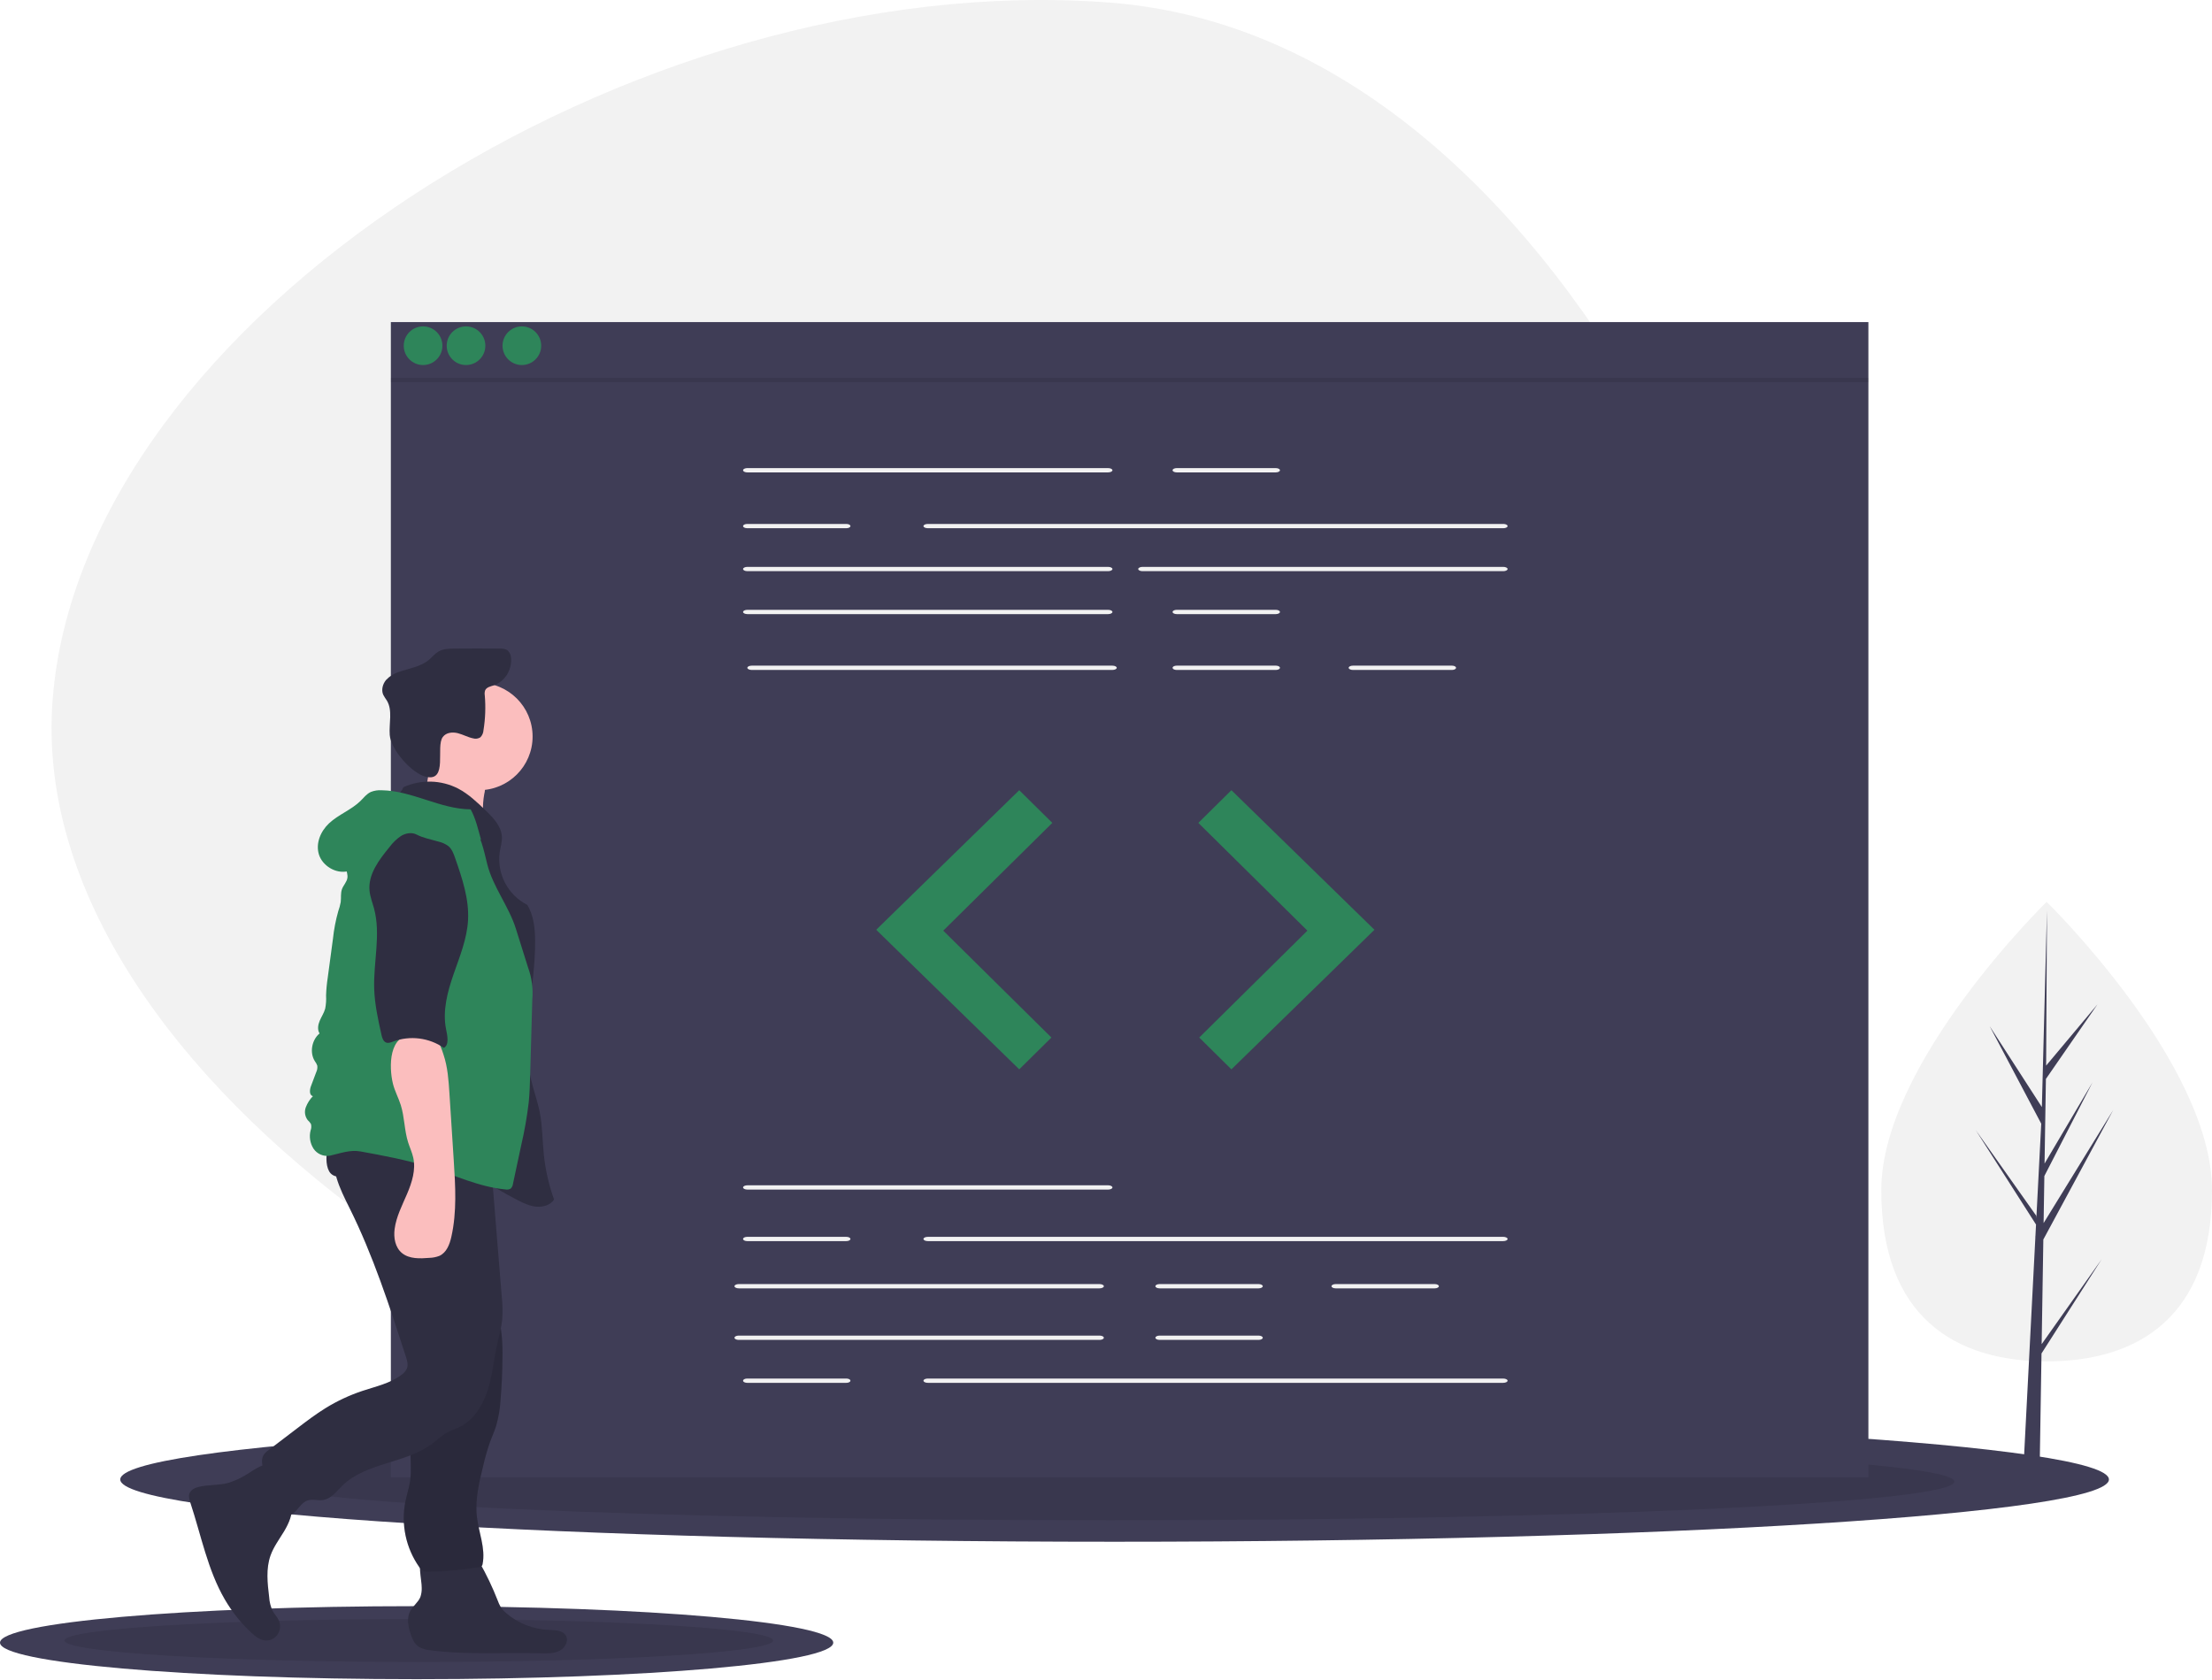
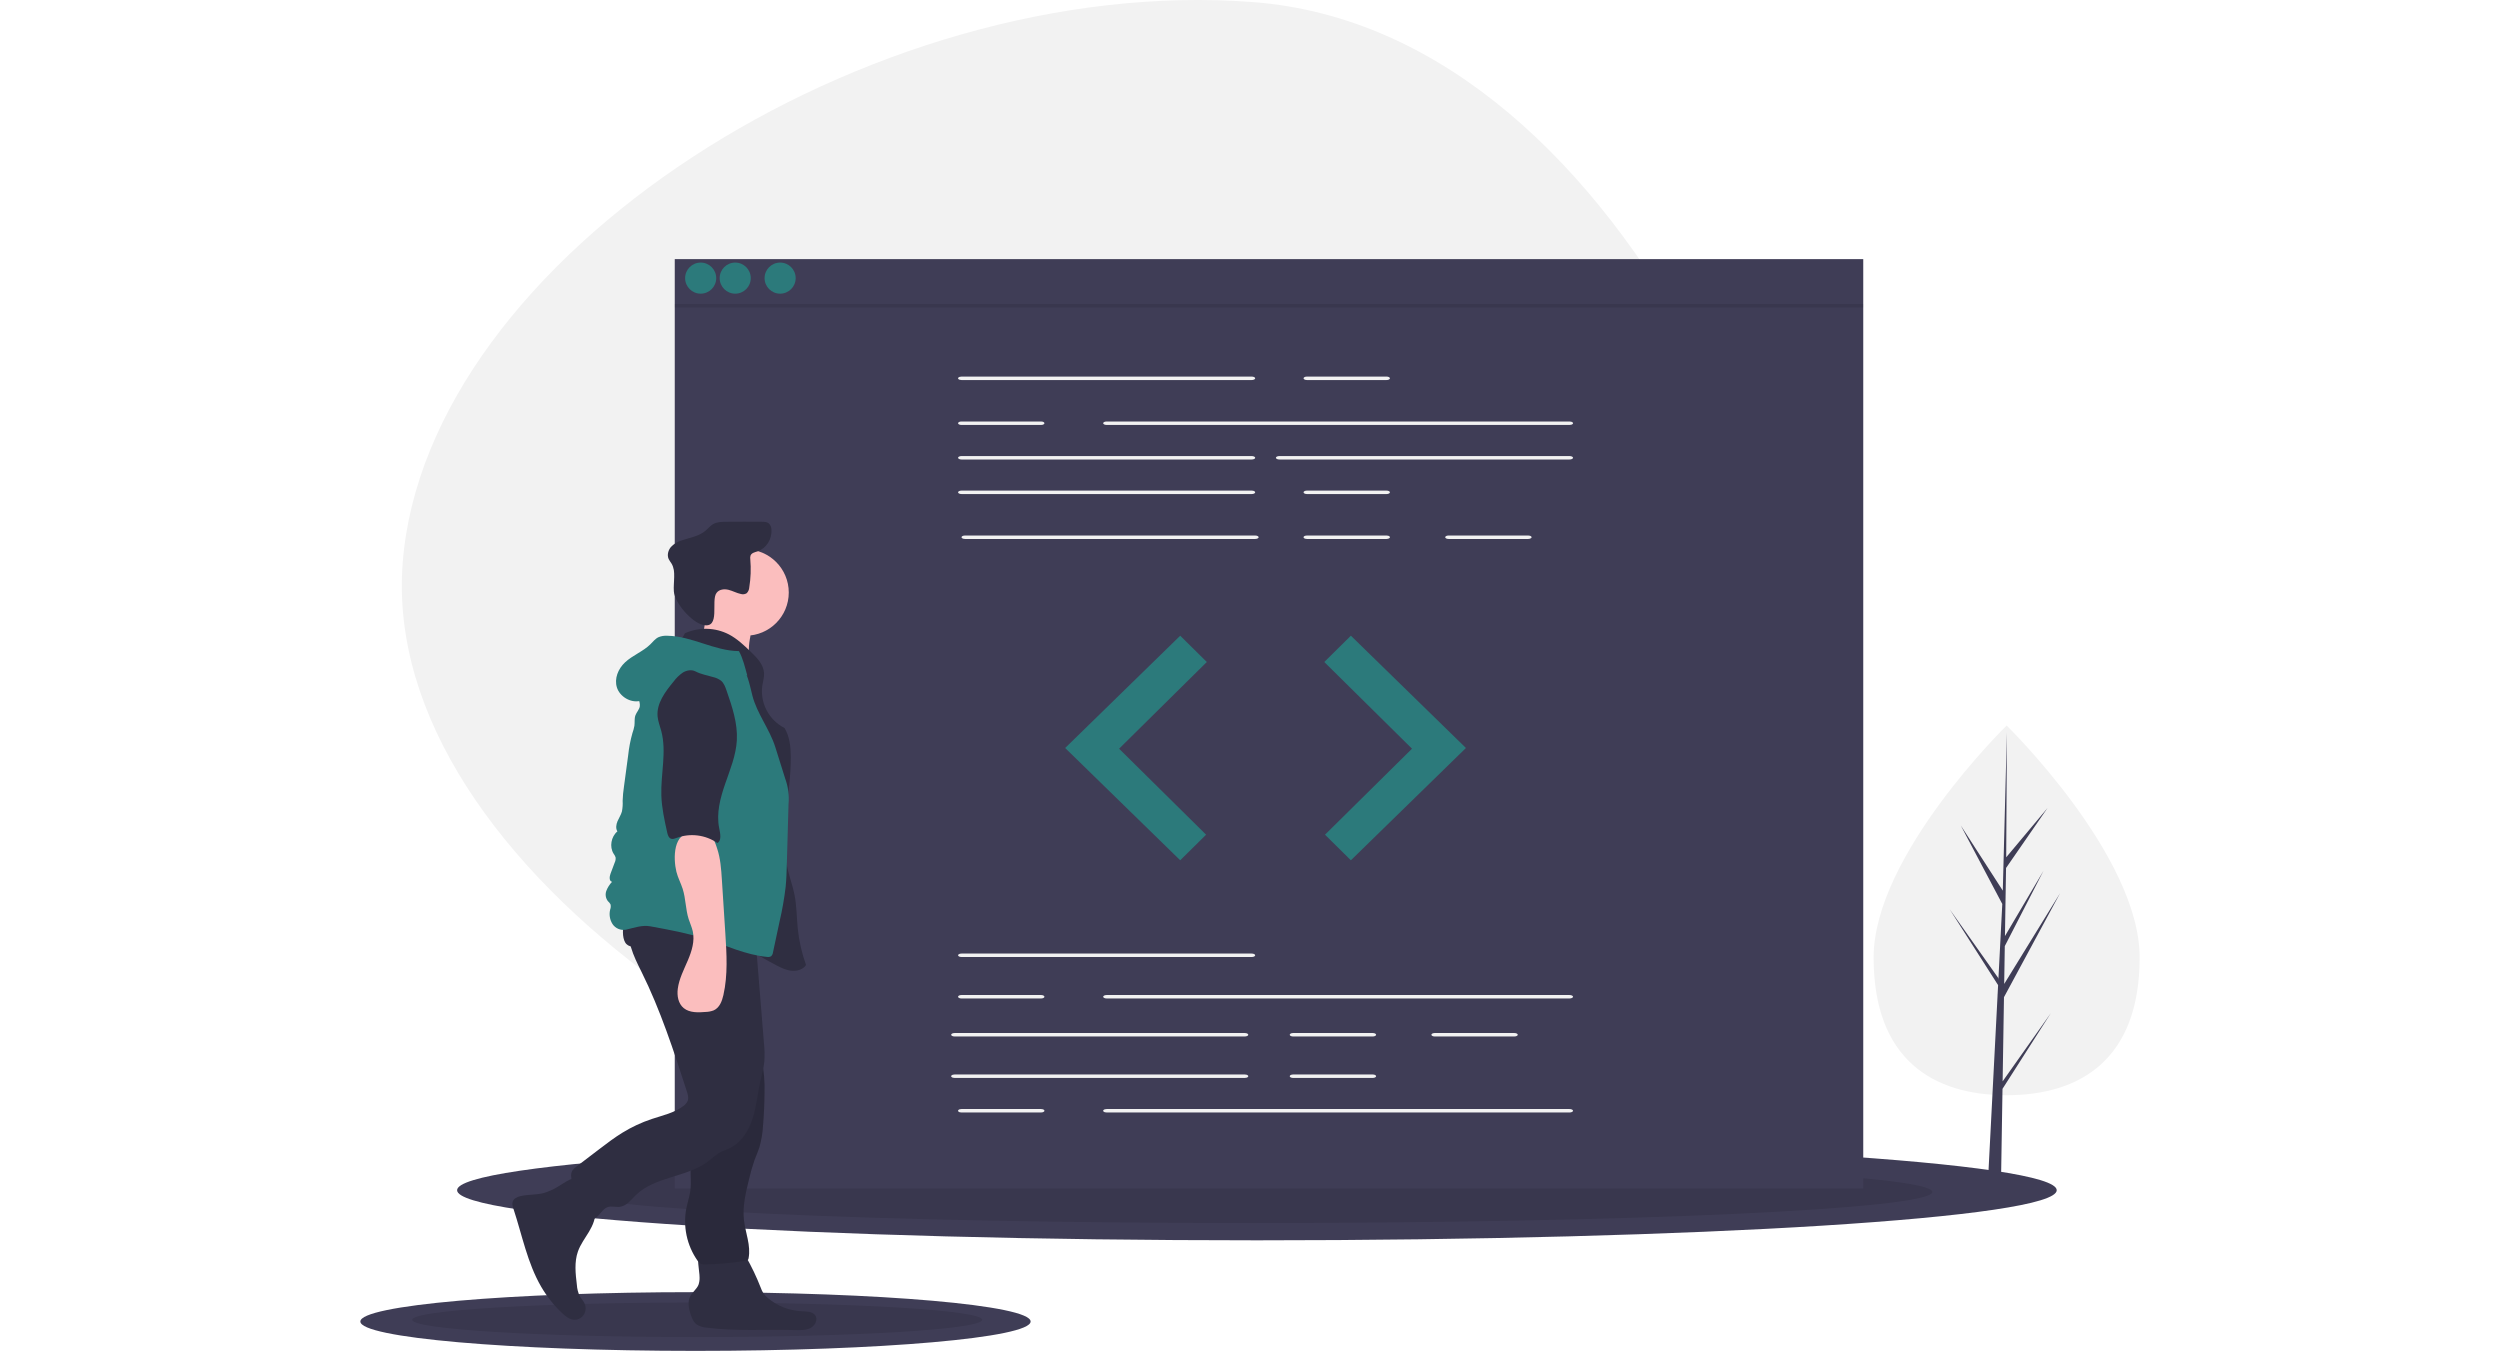
- <svg xmlns="http://www.w3.org/2000/svg" width="515px" height="391px" viewBox="0 0 515 391" version="1.1">
+ <svg xmlns="http://www.w3.org/2000/svg" width="285" height="154" viewBox="0 0 515 391" version="1.1">
  <g id="Page-1" stroke="none" stroke-width="1" fill="none" fill-rule="evenodd">
    <g id="Artboard-Copy" transform="translate(-820, -677)" fill-rule="nonzero">
      <g id="code_review" transform="translate(820, 677)">
        <path d="M248.977,345.872 C137.932,337.431 5.505,251.497 12.247,163.012 C18.989,74.528 147.246,-7.843 258.291,0.597 C369.336,9.037 433.257,174.399 426.515,262.883 C419.773,351.367 360.022,354.312 248.977,345.872 Z" id="Path" fill="#F2F2F2" />
        <ellipse id="Oval" fill="#3F3D56" cx="259.5" cy="344.5" rx="231.5" ry="14.5" />
        <ellipse id="Oval" fill="#000000" opacity="0.1" cx="258.5" cy="345" rx="196.5" ry="9" />
        <ellipse id="Oval" fill="#3F3D56" cx="97" cy="382.5" rx="97" ry="8.5" />
        <ellipse id="Oval" fill="#000000" opacity="0.1" cx="97.5" cy="382" rx="82.5" ry="5" />
        <rect id="Rectangle" fill="#3F3D56" x="91" y="75" width="344" height="269" />
        <path d="M257.983,110 L174.021,110 C173.657,110 173.319,109.905 173.137,109.75 C172.954,109.595 172.954,109.405 173.137,109.25 C173.319,109.095 173.657,109 174.021,109 L257.983,109 C258.545,109.001 259,109.224 259,109.5 C259,109.776 258.545,109.999 257.983,110 L257.983,110 Z" id="Path" fill="#F2F2F2" />
        <path d="M349.967,123 L216.033,123 C215.463,123 215,122.776 215,122.5 C215,122.224 215.463,122 216.033,122 L349.967,122 C350.336,122 350.677,122.095 350.862,122.25 C351.046,122.405 351.046,122.595 350.862,122.75 C350.677,122.905 350.336,123 349.967,123 Z" id="Path" fill="#F2F2F2" />
        <path d="M257.981,133 L174.019,133 C173.456,133 173,132.776 173,132.5 C173,132.224 173.456,132 174.019,132 L257.981,132 C258.544,132 259,132.224 259,132.5 C259,132.776 258.544,133 257.981,133 L257.981,133 Z" id="Path" fill="#F2F2F2" />
        <path d="M349.981,133 L266.019,133 C265.456,133 265,132.776 265,132.5 C265,132.224 265.456,132 266.019,132 L349.981,132 C350.544,132 351,132.224 351,132.5 C351,132.776 350.544,133 349.981,133 L349.981,133 Z" id="Path" fill="#F2F2F2" />
        <path d="M257.981,143 L174.019,143 C173.456,143 173,142.776 173,142.5 C173,142.224 173.456,142 174.019,142 L257.981,142 C258.544,142 259,142.224 259,142.5 C259,142.776 258.544,143 257.981,143 Z" id="Path" fill="#F2F2F2" />
        <path d="M258.981,156 L175.019,156 C174.456,156 174,155.776 174,155.5 C174,155.224 174.456,155 175.019,155 L258.981,155 C259.544,155 260,155.224 260,155.5 C260,155.776 259.544,156 258.981,156 L258.981,156 Z" id="Path" fill="#F2F2F2" />
        <path d="M297.023,110 L273.977,110 C273.437,110 273,109.776 273,109.5 C273,109.224 273.437,109 273.977,109 L297.023,109 C297.563,109 298,109.224 298,109.5 C298,109.776 297.563,110 297.023,110 L297.023,110 Z" id="Path" fill="#F2F2F2" />
        <path d="M297.023,143 L273.977,143 C273.437,143 273,142.776 273,142.5 C273,142.224 273.437,142 273.977,142 L297.023,142 C297.563,142 298,142.224 298,142.5 C298,142.776 297.563,143 297.023,143 L297.023,143 Z" id="Path" fill="#F2F2F2" />
        <path d="M297.022,156 L273.978,156 C273.629,156 273.306,155.905 273.131,155.75 C272.956,155.595 272.956,155.405 273.131,155.25 C273.306,155.095 273.629,155 273.978,155 L297.022,155 C297.371,155 297.694,155.095 297.869,155.25 C298.044,155.405 298.044,155.595 297.869,155.75 C297.694,155.905 297.371,156 297.022,156 L297.022,156 Z" id="Path" fill="#F2F2F2" />
        <path d="M338.021,156 L314.975,156 C314.436,155.999 314,155.776 314,155.5 C314,155.224 314.436,155.001 314.975,155 L338.021,155 C338.371,155 338.694,155.095 338.869,155.25 C339.044,155.405 339.044,155.595 338.869,155.75 C338.694,155.905 338.371,156 338.021,156 Z" id="Path" fill="#F2F2F2" />
        <path d="M197.023,123 L173.977,123 C173.437,123 173,122.776 173,122.5 C173,122.224 173.437,122 173.977,122 L197.023,122 C197.563,122 198,122.224 198,122.5 C198,122.776 197.563,123 197.023,123 Z" id="Path" fill="#F2F2F2" />
        <path d="M257.981,277 L174.019,277 C173.456,277 173,276.776 173,276.5 C173,276.224 173.456,276 174.019,276 L257.981,276 C258.544,276 259,276.224 259,276.5 C259,276.776 258.544,277 257.981,277 Z" id="Path" fill="#F2F2F2" />
        <path d="M255.981,300 L172.019,300 C171.456,300 171,299.776 171,299.5 C171,299.224 171.456,299 172.019,299 L255.981,299 C256.544,299 257,299.224 257,299.5 C257,299.776 256.544,300 255.981,300 Z" id="Path" fill="#F2F2F2" />
        <path d="M255.979,312 L172.021,312 C171.657,312 171.319,311.905 171.137,311.75 C170.954,311.595 170.954,311.405 171.137,311.25 C171.319,311.095 171.657,311 172.021,311 L255.979,311 C256.343,311 256.681,311.095 256.863,311.25 C257.046,311.405 257.046,311.595 256.863,311.75 C256.681,311.905 256.343,312 255.979,312 Z" id="Path" fill="#F2F2F2" />
        <path d="M293.023,300 L269.977,300 C269.437,300 269,299.776 269,299.5 C269,299.224 269.437,299 269.977,299 L293.023,299 C293.563,299 294,299.224 294,299.5 C294,299.776 293.563,300 293.023,300 Z" id="Path" fill="#F2F2F2" />
        <path d="M293.023,312 L269.977,312 C269.437,312 269,311.776 269,311.5 C269,311.224 269.437,311 269.977,311 L293.023,311 C293.563,311 294,311.224 294,311.5 C294,311.776 293.563,312 293.023,312 L293.023,312 Z" id="Path" fill="#F2F2F2" />
        <path d="M334.023,300 L310.977,300 C310.437,300 310,299.776 310,299.5 C310,299.224 310.437,299 310.977,299 L334.023,299 C334.563,299 335,299.224 335,299.5 C335,299.776 334.563,300 334.023,300 L334.023,300 Z" id="Path" fill="#F2F2F2" />
        <path d="M349.967,289 L216.033,289 C215.463,289 215,288.776 215,288.5 C215,288.224 215.463,288 216.033,288 L349.967,288 C350.537,288 351,288.224 351,288.5 C351,288.776 350.537,289 349.967,289 L349.967,289 Z" id="Path" fill="#F2F2F2" />
        <path d="M197.023,289 L173.977,289 C173.437,289 173,288.776 173,288.5 C173,288.224 173.437,288 173.977,288 L197.023,288 C197.563,288 198,288.224 198,288.5 C198,288.776 197.563,289 197.023,289 L197.023,289 Z" id="Path" fill="#F2F2F2" />
        <path d="M349.967,322 L216.036,322 C215.666,322 215.324,321.905 215.139,321.75 C214.954,321.595 214.954,321.405 215.139,321.25 C215.324,321.095 215.666,321 216.036,321 L349.967,321 C350.537,321 351,321.224 351,321.5 C351,321.776 350.537,322 349.967,322 L349.967,322 Z" id="Path" fill="#F2F2F2" />
        <path d="M197.022,322 L173.978,322 C173.629,322 173.306,321.905 173.131,321.75 C172.956,321.595 172.956,321.405 173.131,321.25 C173.306,321.095 173.629,321 173.978,321 L197.022,321 C197.371,321 197.694,321.095 197.869,321.25 C198.044,321.405 198.044,321.595 197.869,321.75 C197.694,321.905 197.371,322 197.022,322 L197.022,322 Z" id="Path" fill="#F2F2F2" />
-         <polygon id="Path" fill="#2E855A" points="237.3 184 204 216.5 237.3 249 244.792 241.595 219.609 216.706 245 191.611" />
-         <polygon id="Path" fill="#2E855A" points="286.7 184 320 216.5 286.7 249 279.208 241.595 304.391 216.706 279 191.611" />
-         <circle id="Oval" fill="#2E855A" cx="98.5" cy="80.5" r="4.5" />
-         <circle id="Oval" fill="#2E855A" cx="108.5" cy="80.5" r="4.5" />
-         <circle id="Oval" fill="#2E855A" cx="121.5" cy="80.5" r="4.5" />
+         <polygon id="Path" fill="#2C7A7B" points="237.3 184 204 216.5 237.3 249 244.792 241.595 219.609 216.706 245 191.611" />
+         <polygon id="Path" fill="#2C7A7B" points="286.7 184 320 216.5 286.7 249 279.208 241.595 304.391 216.706 279 191.611" />
+         <circle id="Oval" fill="#2C7A7B" cx="98.5" cy="80.5" r="4.5" />
+         <circle id="Oval" fill="#2C7A7B" cx="108.5" cy="80.5" r="4.5" />
+         <circle id="Oval" fill="#2C7A7B" cx="121.5" cy="80.5" r="4.5" />
        <rect id="Rectangle" fill="#000000" opacity="0.1" x="91" y="88" width="344" height="1" />
        <path d="M515,277.136 C515,306.683 497.763,317 476.5,317 C455.237,317 438,306.683 438,277.136 C438,247.589 476.5,210 476.5,210 C476.5,210 515,247.589 515,277.136 Z" id="Path" fill="#F2F2F2" />
        <polygon id="Path" fill="#3F3D56" points="475.341 312.989 475.732 288.621 492 258.473 475.793 284.798 475.969 273.841 487.18 252.03 476.015 270.941 476.015 270.941 476.331 251.234 488.337 233.869 476.381 248.135 476.578 212 475.337 259.837 475.439 257.864 463.232 238.937 475.243 261.652 474.106 283.661 474.072 283.077 460 263.16 474.029 285.14 473.888 287.893 473.862 287.934 473.874 288.16 470.988 344 474.843 344 475.306 315.158 489.301 293.23" />
        <path d="M56.839,343.677 C55.691,344.337 54.48,344.872 53.226,345.275 C50.982,345.907 48.584,345.675 46.318,346.215 C45.391,346.436 44.381,346.899 44.086,347.833 C43.869,348.519 44.105,349.259 44.33,349.942 C46.834,357.52 48.343,365.567 52.337,372.432 C54.015,375.315 56.098,377.926 58.518,380.178 C59.426,381.023 60.455,381.849 61.67,381.982 C62.81,382.106 63.927,381.592 64.6,380.633 C65.272,379.674 65.396,378.418 64.926,377.339 C64.568,376.517 63.902,375.881 63.473,375.097 C63.007,374.098 62.735,373.016 62.669,371.909 C62.275,368.668 61.895,365.28 62.983,362.212 C63.712,360.155 65.051,358.401 66.166,356.536 C67.281,354.672 68.208,352.536 67.959,350.36 C67.79,348.875 67.088,347.516 66.347,346.232 C65.604,344.944 64.136,341.485 62.644,341.056 C61.095,340.61 58.189,342.963 56.839,343.677 Z" id="Path" fill="#2F2E41" />
        <path d="M98.184,369.76 C98.208,370.473 98.103,371.184 97.873,371.863 C97.378,373.101 96.149,373.948 95.515,375.128 C94.632,376.767 95.032,378.749 95.617,380.505 C95.984,381.605 96.464,382.75 97.449,383.43 C98.291,383.924 99.248,384.215 100.237,384.276 C108.683,385.382 117.262,384.747 125.785,384.979 C127.339,385.021 128.983,385.072 130.339,384.354 C131.695,383.636 132.534,381.83 131.611,380.646 C130.783,379.583 129.146,379.593 127.752,379.531 C124.122,379.356 120.665,378.009 117.959,375.713 C117.425,375.282 116.962,374.777 116.585,374.217 C116.295,373.719 116.055,373.198 115.867,372.658 C114.672,369.596 113.251,366.617 111.613,363.743 C111.155,362.939 110.636,362.101 109.784,361.671 C109.161,361.403 108.484,361.263 107.799,361.261 C105.675,361.131 100.174,360.447 98.531,362.01 C97.014,363.454 98.217,367.926 98.184,369.76 Z" id="Path" fill="#2F2E41" />
        <circle id="Oval" fill="#FBBEBE" cx="111.5" cy="171.5" r="12.5" />
        <path d="M98.998,184.101 C98.224,186.195 96.911,188.162 95,189.289 L113,193 C112.347,190.345 112.261,187.58 112.748,184.889 C112.926,184.237 112.963,183.554 112.855,182.887 C112.517,181.567 111.047,180.932 109.731,180.629 C106.446,179.872 103.541,179.466 100.488,178 C99.555,179.614 99.686,182.239 98.998,184.101 Z" id="Path" fill="#FBBEBE" />
        <path d="M93.934,183.295 C98.009,181.459 102.703,181.581 106.676,183.627 C109.073,184.885 111.058,186.784 113.008,188.657 C114.805,190.384 116.722,192.361 116.85,194.845 C116.912,196.049 116.535,197.226 116.344,198.416 C115.643,203.46 118.222,208.394 122.773,210.715 C124.258,213.179 124.564,216.164 124.587,219.038 C124.674,229.928 121.224,240.951 123.687,251.561 C124.265,254.052 125.162,256.465 125.661,258.973 C126.308,262.221 126.276,265.561 126.615,268.856 C126.982,272.423 127.783,275.933 129,279.308 C128.186,280.597 126.493,281.091 124.968,280.986 C123.443,280.882 122.017,280.223 120.657,279.53 C114.068,276.171 108.033,271.743 101.209,268.889 C96.694,267.001 91.885,265.825 87.505,263.644 C83.125,261.464 79.051,258.003 77.712,253.312 C77.133,251.283 77.098,249.146 77.066,247.038 C76.933,238.157 76.809,229.178 78.75,220.509 C80.462,212.864 83.761,205.551 84.481,197.751 C84.715,195.212 84.72,192.494 86.145,190.375 C88.158,187.381 92.504,186.605 93.934,183.295 Z" id="Path" fill="#2F2E41" />
        <path d="M103.109,171.593 C103.875,170.555 105.352,170.414 106.575,170.721 C107.799,171.028 108.927,171.683 110.163,171.931 C110.73,172.099 111.34,172.01 111.842,171.686 C112.273,171.245 112.532,170.652 112.566,170.023 C112.999,167.348 113.1,164.626 112.867,161.925 C112.803,161.546 112.827,161.156 112.938,160.789 C113.244,160.023 114.177,159.841 114.94,159.595 C117.527,158.687 119.191,156.072 118.982,153.243 C118.963,152.584 118.697,151.958 118.239,151.501 C117.712,151.054 116.974,151.027 116.294,151.021 C112.801,150.992 109.307,150.993 105.813,151.024 C104.52,151.035 103.162,151.068 102.041,151.738 C101.213,152.233 100.596,153.03 99.852,153.654 C97.912,155.28 95.287,155.611 92.926,156.445 C91.774,156.786 90.727,157.434 89.891,158.325 C89.106,159.257 88.728,160.642 89.221,161.77 C89.475,162.24 89.757,162.692 90.068,163.123 C91.46,165.436 90.533,168.436 90.741,171.155 C91.001,174.551 95.839,180.06 99.119,180.864 C104.416,182.161 101.356,173.822 103.109,171.593 Z" id="Path" fill="#2F2E41" />
        <path d="M96.606,319.413 C96.953,321.866 97.398,324.326 97.279,326.8 C97.113,330.253 95.856,333.58 95.623,337.03 C95.45,339.606 95.851,342.21 95.49,344.767 C95.259,346.405 94.719,347.983 94.386,349.603 C93.318,354.937 94.489,360.472 97.63,364.932 C97.858,365.31 98.183,365.622 98.571,365.836 C98.944,365.973 99.343,366.025 99.738,365.989 C103.662,365.91 107.575,365.558 111.449,364.935 C111.732,364.923 112.001,364.806 112.2,364.606 C112.288,364.474 112.344,364.323 112.364,364.167 C113.082,360.51 111.444,356.843 111.028,353.14 C110.583,349.186 111.541,345.224 112.491,341.359 C112.922,339.453 113.461,337.572 114.104,335.725 C114.564,334.482 115.119,333.273 115.517,332.009 C116.081,330.024 116.425,327.984 116.542,325.925 C116.818,322.676 116.965,319.42 116.981,316.156 C117.075,313.064 116.815,309.97 116.207,306.935 C115.333,303.093 113.544,299.525 111.77,296 C110.822,296.225 109.931,296.644 109.156,297.23 C106.871,298.697 104.484,300.002 102.015,301.138 C100.355,301.902 97.119,302.444 96.066,304.035 C95.028,305.604 95.698,308.805 95.777,310.535 C95.913,313.505 96.19,316.464 96.606,319.413 Z" id="Path" fill="#2F2E41" />
        <path d="M96.606,319.413 C96.953,321.866 97.398,324.326 97.279,326.8 C97.113,330.253 95.856,333.58 95.623,337.03 C95.45,339.606 95.851,342.21 95.49,344.767 C95.259,346.405 94.719,347.983 94.386,349.603 C93.318,354.937 94.489,360.472 97.63,364.932 C97.858,365.31 98.183,365.622 98.571,365.836 C98.944,365.973 99.343,366.025 99.738,365.989 C103.662,365.91 107.575,365.558 111.449,364.935 C111.732,364.923 112.001,364.806 112.2,364.606 C112.288,364.474 112.344,364.323 112.364,364.167 C113.082,360.51 111.444,356.843 111.028,353.14 C110.583,349.186 111.541,345.224 112.491,341.359 C112.922,339.453 113.461,337.572 114.104,335.725 C114.564,334.482 115.119,333.273 115.517,332.009 C116.081,330.024 116.425,327.984 116.542,325.925 C116.818,322.676 116.965,319.42 116.981,316.156 C117.075,313.064 116.815,309.97 116.207,306.935 C115.333,303.093 113.544,299.525 111.77,296 C110.822,296.225 109.931,296.644 109.156,297.23 C106.871,298.697 104.484,300.002 102.015,301.138 C100.355,301.902 97.119,302.444 96.066,304.035 C95.028,305.604 95.698,308.805 95.777,310.535 C95.913,313.505 96.19,316.464 96.606,319.413 Z" id="Path" fill="#000000" opacity="0.1" />
        <path d="M78.308,267 C76.558,271.701 79.131,276.781 81.367,281.273 C86.874,292.34 90.699,304.149 94.503,315.907 C94.788,316.788 95.072,317.749 94.755,318.618 C94.48,319.236 94.035,319.763 93.471,320.137 C90.848,322.125 87.508,322.832 84.384,323.872 C81.364,324.877 78.472,326.23 75.766,327.902 C73.502,329.302 71.381,330.917 69.264,332.53 L62.525,337.664 C62.089,337.958 61.708,338.326 61.399,338.751 C60.749,339.768 61.015,341.096 61.339,342.258 C62.196,345.336 63.299,348.339 64.638,351.24 C64.859,351.876 65.278,352.425 65.835,352.804 C66.887,353.368 68.173,352.621 68.976,351.739 C69.779,350.858 70.474,349.761 71.606,349.383 C72.737,349.005 73.982,349.462 75.163,349.297 C77.073,349.03 78.341,347.274 79.718,345.927 C85.343,340.421 94.736,340.821 100.924,335.953 C101.818,335.155 102.765,334.417 103.758,333.744 C104.805,333.127 105.991,332.789 107.076,332.244 C110.378,330.585 112.453,327.157 113.565,323.641 C114.677,320.124 114.994,316.412 115.793,312.812 C116.206,310.951 116.749,309.11 116.933,307.213 C117.051,305.448 117.013,303.677 116.818,301.919 L114.585,274.365 C114.403,272.122 114.221,269.876 113.868,267.653 C107.237,267.89 100.61,268.156 93.975,268.234 C88.695,268.296 83.318,268.664 78.308,267 Z" id="Path" fill="#2F2E41" />
        <path d="M76.626,272.736 C77.505,274.303 79.645,274.271 81.118,273.412 C82.591,272.552 83.736,271.109 85.213,270.257 C87.197,269.112 89.546,269.155 91.782,269.225 C95.322,269.336 98.906,269.454 102.312,270.53 C105.836,271.642 109.265,273.784 112.908,273.357 C113.542,273.282 114.235,273.081 114.58,272.487 C114.783,272.056 114.878,271.574 114.856,271.089 L114.975,267.561 C115.048,266.951 114.96,266.33 114.722,265.774 C114.416,265.312 113.997,264.956 113.514,264.749 C108.329,261.967 102.416,261.449 96.658,261.23 C93.732,261.119 90.804,261.073 87.875,261.093 C85.389,261.11 82.405,260.711 79.988,261.447 C76.745,262.435 74.98,269.803 76.626,272.736 Z" id="Path" fill="#2F2E41" />
-         <path d="M109.577,188.459 C102.448,188.402 95.988,184.116 88.86,184.012 C87.998,183.957 87.135,184.093 86.344,184.407 C85.351,184.863 84.697,185.744 83.943,186.488 C81.835,188.567 78.783,189.677 76.618,191.706 C74.587,193.608 73.458,196.442 74.26,198.993 C75.061,201.543 78.087,203.5 80.921,202.887 C82.063,199.521 84.419,196.604 87.609,194.611 C89.268,193.642 91.017,192.805 92.836,192.112 C96.04,190.79 99.622,189.443 102.967,190.434 C104.201,190.858 105.364,191.436 106.424,192.15 L112,195.562 C111.35,193.228 110.766,190.61 109.577,188.459 Z" id="Path" fill="#2E855A" />
-         <path d="M80.682,200.135 C79.758,201.286 81.089,202.952 80.885,204.413 C80.75,205.383 79.95,206.124 79.617,207.045 C79.271,207.999 79.454,209.057 79.324,210.063 C79.192,210.794 78.998,211.513 78.743,212.212 C78.157,214.298 77.748,216.43 77.52,218.585 L76.302,227.661 C76.091,229.027 75.962,230.405 75.917,231.786 C75.978,232.819 75.909,233.855 75.711,234.87 C75.441,235.862 74.844,236.73 74.442,237.676 C74.04,238.622 73.854,239.767 74.397,240.641 C72.58,242.151 72.039,245.118 73.31,247.109 C73.552,247.419 73.741,247.767 73.87,248.138 C73.94,248.657 73.854,249.185 73.623,249.656 L72.392,252.93 C72.077,253.769 71.977,255.045 72.853,255.236 C72.127,255.988 71.562,256.88 71.191,257.856 C70.825,258.853 70.992,259.966 71.634,260.812 C71.94,261.08 72.2,261.396 72.405,261.747 C72.526,262.236 72.494,262.75 72.316,263.22 C71.944,264.666 72.186,266.201 72.987,267.461 C73.825,268.719 75.329,269.362 76.82,269.101 C79.283,268.547 81.497,267.671 83.981,268.126 C89.329,269.105 94.695,270.089 99.875,271.739 C105.786,273.623 111.511,276.385 117.689,276.965 C118.096,277.048 118.519,276.982 118.881,276.78 C119.196,276.482 119.391,276.081 119.432,275.65 C120.068,272.671 120.705,269.693 121.341,266.714 C122.111,263.413 122.697,260.071 123.097,256.705 C123.314,254.533 123.376,252.348 123.438,250.166 L123.93,232.794 C124.161,230.234 123.819,227.655 122.928,225.242 L120.097,216.224 C118.482,211.077 114.776,206.513 113.456,201.283 C112.621,197.973 112.004,194.42 109.765,191.84 C106.572,188.162 101.047,187.59 96.212,188.222 C94.028,188.508 91.825,189.001 89.936,190.132 C87.751,191.439 86.141,193.498 84.584,195.51 C83.301,197.168 81.995,198.501 80.682,200.135 Z" id="Path" fill="#2E855A" />
+         <path d="M109.577,188.459 C102.448,188.402 95.988,184.116 88.86,184.012 C87.998,183.957 87.135,184.093 86.344,184.407 C85.351,184.863 84.697,185.744 83.943,186.488 C81.835,188.567 78.783,189.677 76.618,191.706 C74.587,193.608 73.458,196.442 74.26,198.993 C75.061,201.543 78.087,203.5 80.921,202.887 C82.063,199.521 84.419,196.604 87.609,194.611 C89.268,193.642 91.017,192.805 92.836,192.112 C96.04,190.79 99.622,189.443 102.967,190.434 C104.201,190.858 105.364,191.436 106.424,192.15 L112,195.562 C111.35,193.228 110.766,190.61 109.577,188.459 Z" id="Path" fill="#2C7A7B" />
+         <path d="M80.682,200.135 C79.758,201.286 81.089,202.952 80.885,204.413 C80.75,205.383 79.95,206.124 79.617,207.045 C79.271,207.999 79.454,209.057 79.324,210.063 C79.192,210.794 78.998,211.513 78.743,212.212 C78.157,214.298 77.748,216.43 77.52,218.585 L76.302,227.661 C76.091,229.027 75.962,230.405 75.917,231.786 C75.978,232.819 75.909,233.855 75.711,234.87 C75.441,235.862 74.844,236.73 74.442,237.676 C74.04,238.622 73.854,239.767 74.397,240.641 C72.58,242.151 72.039,245.118 73.31,247.109 C73.552,247.419 73.741,247.767 73.87,248.138 C73.94,248.657 73.854,249.185 73.623,249.656 L72.392,252.93 C72.077,253.769 71.977,255.045 72.853,255.236 C72.127,255.988 71.562,256.88 71.191,257.856 C70.825,258.853 70.992,259.966 71.634,260.812 C71.94,261.08 72.2,261.396 72.405,261.747 C72.526,262.236 72.494,262.75 72.316,263.22 C71.944,264.666 72.186,266.201 72.987,267.461 C73.825,268.719 75.329,269.362 76.82,269.101 C79.283,268.547 81.497,267.671 83.981,268.126 C89.329,269.105 94.695,270.089 99.875,271.739 C105.786,273.623 111.511,276.385 117.689,276.965 C118.096,277.048 118.519,276.982 118.881,276.78 C119.196,276.482 119.391,276.081 119.432,275.65 C120.068,272.671 120.705,269.693 121.341,266.714 C122.111,263.413 122.697,260.071 123.097,256.705 C123.314,254.533 123.376,252.348 123.438,250.166 L123.93,232.794 C124.161,230.234 123.819,227.655 122.928,225.242 L120.097,216.224 C118.482,211.077 114.776,206.513 113.456,201.283 C112.621,197.973 112.004,194.42 109.765,191.84 C106.572,188.162 101.047,187.59 96.212,188.222 C94.028,188.508 91.825,189.001 89.936,190.132 C87.751,191.439 86.141,193.498 84.584,195.51 C83.301,197.168 81.995,198.501 80.682,200.135 Z" id="Path" fill="#2C7A7B" />
        <path d="M91.473,252.304 C91.89,254.024 92.766,255.61 93.302,257.299 C94.2,260.129 94.124,263.177 95.02,266.008 C95.397,267.196 95.942,268.337 96.212,269.551 C96.842,272.382 95.922,275.311 94.78,277.992 C93.638,280.672 92.247,283.315 91.876,286.187 C91.615,288.211 91.99,290.495 93.621,291.808 C95.314,293.171 97.775,293.079 99.98,292.898 C100.772,292.877 101.553,292.721 102.288,292.438 C103.974,291.675 104.685,289.767 105.079,288.023 C106.4,282.18 106.023,276.123 105.639,270.156 L104.635,254.55 C104.441,251.546 104.234,248.479 103.266,245.595 C102.914,244.545 102.3,242.425 101.298,241.755 C100.305,241.091 97.47,241.062 96.241,241.006 C90.473,240.747 90.538,248.445 91.473,252.304 Z" id="Path" fill="#FBBEBE" />
        <path d="M96.995,194.329 C95.873,193.743 94.46,193.996 93.376,194.647 C92.329,195.361 91.412,196.248 90.664,197.27 C88.24,200.218 85.674,203.601 86.034,207.395 C86.169,208.817 86.715,210.163 87.086,211.544 C88.711,217.596 86.914,223.997 87.12,230.259 C87.239,233.877 88.03,237.436 88.817,240.97 C88.977,241.691 89.234,242.526 89.935,242.769 C90.461,242.952 91.029,242.717 91.55,242.52 C95.486,241.07 99.885,241.623 103.337,244 C104.638,243.308 104.15,241.122 103.859,239.682 C102.992,235.404 104.169,230.99 105.597,226.864 C107.025,222.739 108.734,218.618 108.971,214.26 C109.239,209.322 107.596,204.502 105.975,199.829 C105.621,198.808 105.234,197.739 104.414,197.034 C103.711,196.513 102.906,196.147 102.051,195.959 C100.329,195.451 98.586,195.159 96.995,194.329 Z" id="Path" fill="#2F2E41" />
      </g>
    </g>
  </g>
</svg>
